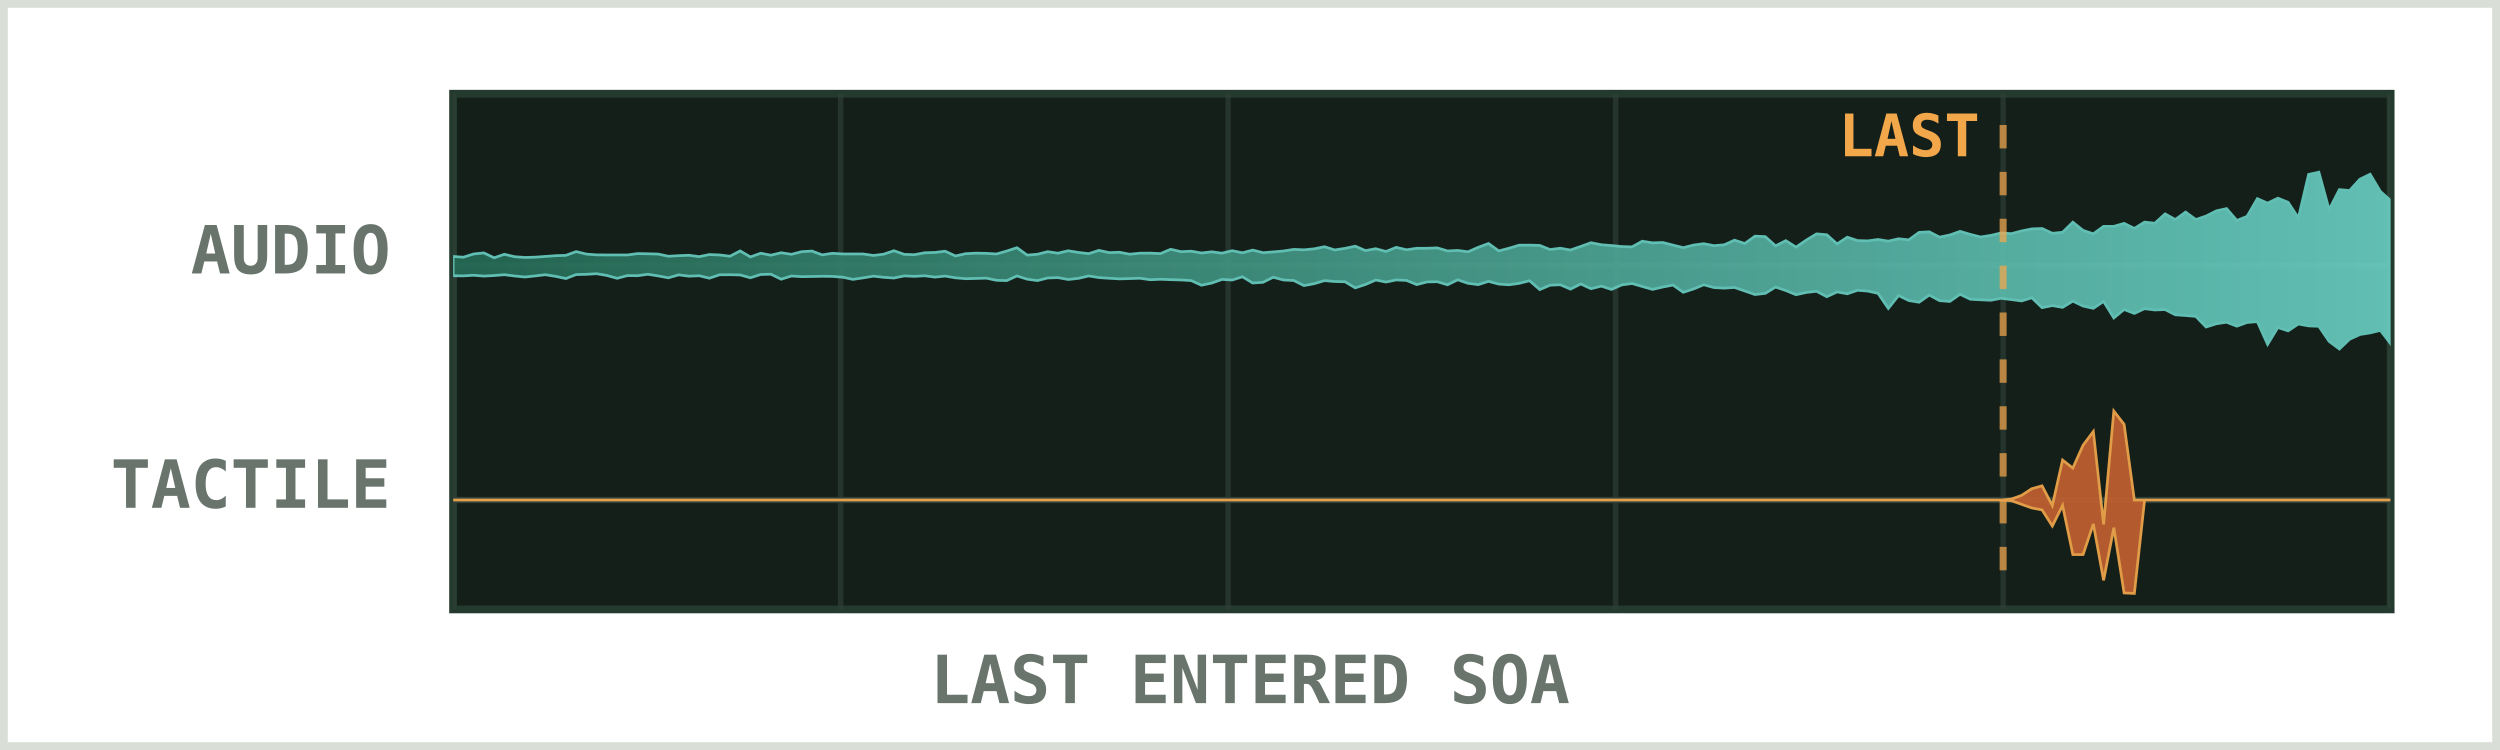
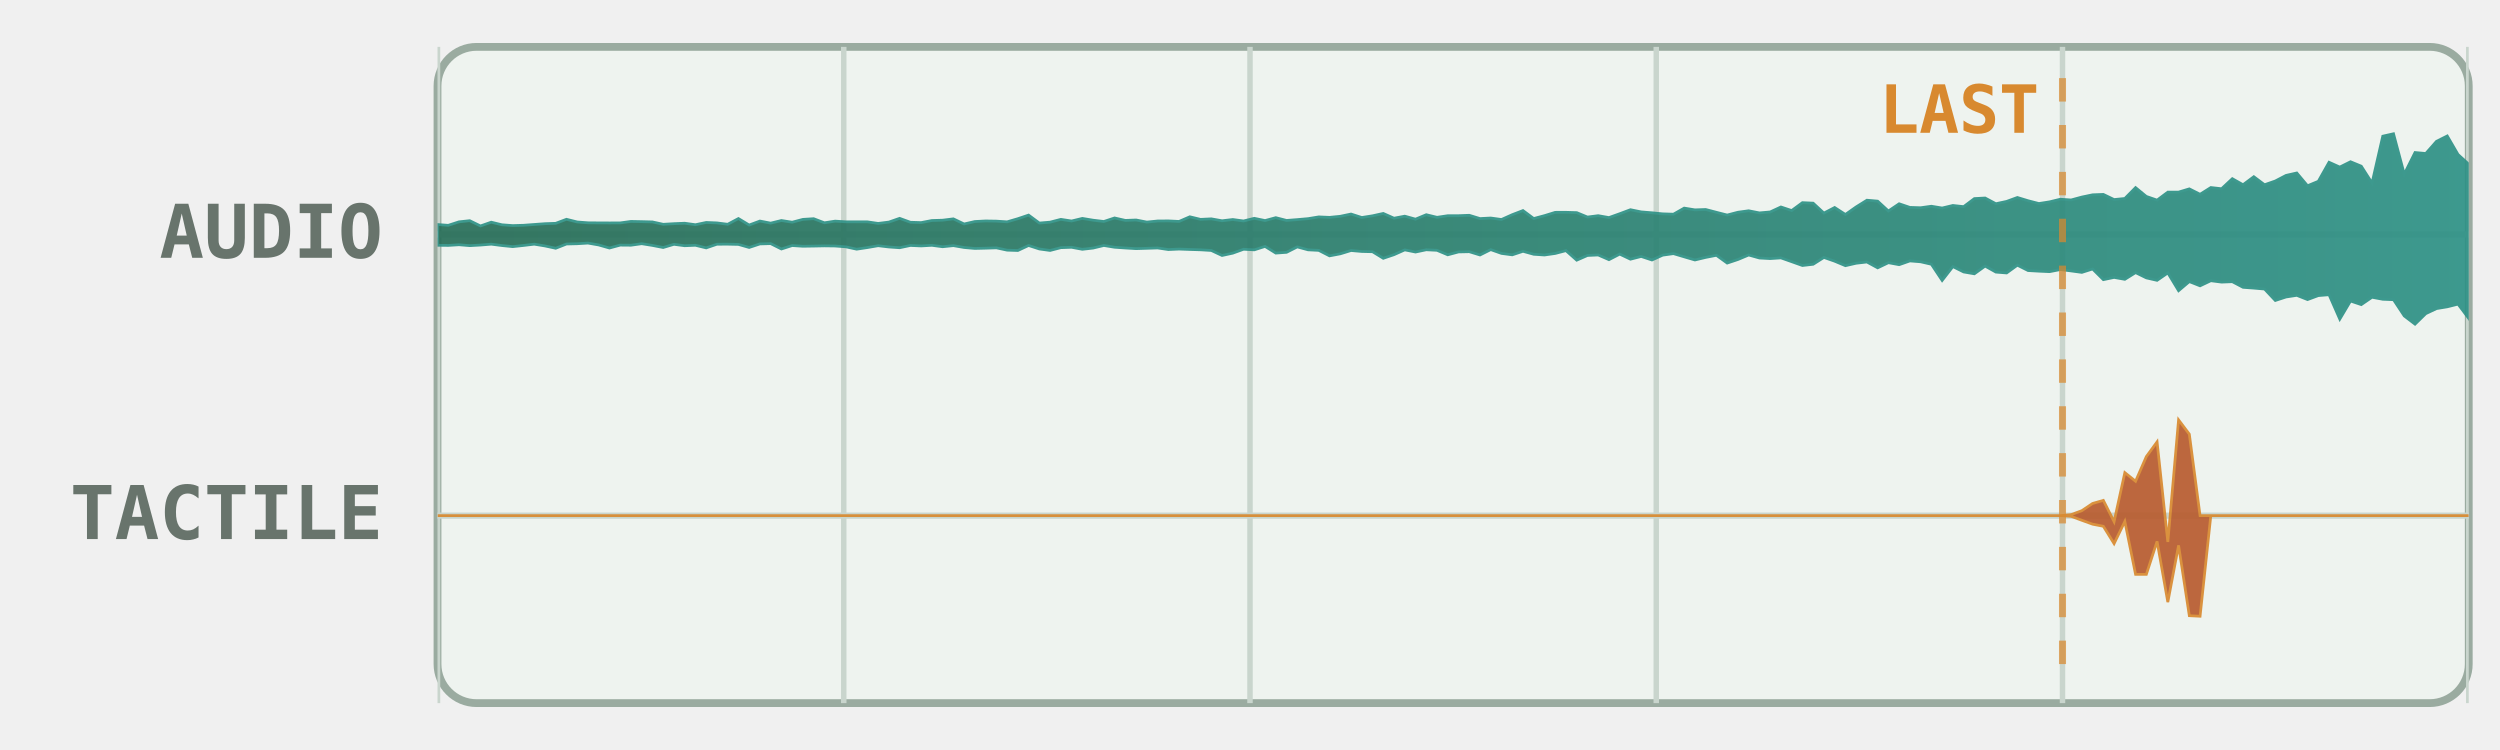
<svg xmlns="http://www.w3.org/2000/svg" viewBox="0 0 320 96" width="320" height="96" role="img" aria-labelledby="baseline-max-anchor-title baseline-max-anchor-desc" data-pipeline="pps-native-signal-svg.v1">
+   <style data-layer="theme-palette">:root{--pps-svg-background:#f4f5f1;--pps-svg-surface:#ffffff;--pps-svg-surface-2:#f8faf7;--pps-svg-text:#202621;--pps-svg-muted:#68746c;--pps-svg-line:#d9dfd6;--pps-svg-line-strong:#b8c5bb;--pps-svg-panel:#141f1a;--pps-svg-panel-soft:#1b2821;--pps-svg-panel-line:#2e4038;--pps-svg-widget-plot:#eef3ef;--pps-svg-widget-lane:#f8faf7;--pps-svg-widget-grid:#c9d5cd;--pps-svg-primary:#246b55;--pps-svg-primary-hover:#1d5846;--pps-svg-cyan:#2a8f84;--pps-svg-accent:#d8892f;--pps-svg-orange:#b75b2f;--pps-svg-baseline:#4b5fa8;--pps-svg-white-noise:#d8dde2;--pps-svg-chip-surface:#eef7f3;--pps-svg-chip-line:#b8d9cf;--pps-svg-plot-border:#9aaba0;--pps-svg-plot-label:#5f7469;--pps-svg-plot-label-strong:#355447;--pps-svg-silenced:#6d8176;--pps-svg-soft-mark:#8da399;--pps-svg-stimulus-span:#496d5d;--pps-svg-tactile-text:#8a4020;--pps-svg-footer:#526c60;}@media (prefers-color-scheme:dark){:root{--pps-svg-background:#151a17;--pps-svg-surface:#202723;--pps-svg-surface-2:#252e29;--pps-svg-text:#f1f5f2;--pps-svg-muted:#bdc9c1;--pps-svg-line:#3d4b43;--pps-svg-line-strong:#607066;--pps-svg-panel:#111915;--pps-svg-panel-soft:#1b2821;--pps-svg-panel-line:#33483e;--pps-svg-widget-plot:#171e1a;--pps-svg-widget-lane:#202a24;--pps-svg-widget-grid:#3b4b42;--pps-svg-primary:#54b58f;--pps-svg-primary-hover:#6bc7a2;--pps-svg-cyan:#69cfc3;--pps-svg-accent:#f2b35c;--pps-svg-orange:#e58c59;--pps-svg-baseline:#899af0;--pps-svg-white-noise:#d8dde2;--pps-svg-chip-surface:#1f3b31;--pps-svg-chip-line:#3f725e;--pps-svg-plot-border:#52645a;--pps-svg-plot-label:#91a99d;--pps-svg-plot-label-strong:#c0d2c8;--pps-svg-silenced:#8ca095;--pps-svg-soft-mark:#8ca095;--pps-svg-stimulus-span:#8ab9a3;--pps-svg-tactile-text:#f0a071;--pps-svg-footer:#91a99d;}}</style>
  <defs>
    <linearGradient id="baseline-audio-fill" x1="0%" y1="0%" x2="100%" y2="0%">
-       <stop offset="0%" stop-color="#246b55" stop-opacity="1" />
-       <stop offset="100%" stop-color="#69cfc3" stop-opacity="1" />
+       <stop offset="0%" stop-color="var(--pps-svg-primary, #246b55)" stop-opacity="1" />
+       <stop offset="100%" stop-color="var(--pps-svg-cyan, #2a8f84)" stop-opacity="1" />
    </linearGradient>
    <clipPath id="baseline-preview-clip">
-       <rect x="58" y="12" width="248" height="66" />
+       <rect x="56" y="6" width="260" height="84" />
    </clipPath>
  </defs>
-   <rect width="320" height="96" fill="#ffffff" data-layer="background" />
-   <rect x="0.5" y="0.5" width="319" height="95" fill="none" stroke="#d9dfd6" data-layer="frame" />
-   <rect x="58" y="12" width="248" height="66" fill="#141f1a" stroke="#253a2e" data-layer="plot-background" />
-   <text x="50" y="35" fill="#68746c" font-size="8.5" font-family="Cascadia Mono, SFMono-Regular, Consolas, monospace" letter-spacing="0" font-weight="700" text-anchor="end">AUDIO</text>
-   <text x="50" y="65" fill="#68746c" font-size="8.5" font-family="Cascadia Mono, SFMono-Regular, Consolas, monospace" letter-spacing="0" font-weight="700" text-anchor="end">TACTILE</text>
+   <rect width="320" height="96" fill="none" data-layer="transparent-background" />
+   <rect x="56" y="6" width="260" height="84" rx="5" fill="var(--pps-svg-widget-plot, #eef3ef)" stroke="var(--pps-svg-plot-border, #9aaba0)" data-layer="plot-background" />
+   <text x="49" y="33" fill="var(--pps-svg-muted, #68746c)" font-size="9.5" font-family="Cascadia Mono, SFMono-Regular, Consolas, monospace" letter-spacing="0" font-weight="700" text-anchor="end" data-layer="channel-label">AUDIO</text>
+   <text x="49" y="69" fill="var(--pps-svg-muted, #68746c)" font-size="9.5" font-family="Cascadia Mono, SFMono-Regular, Consolas, monospace" letter-spacing="0" font-weight="700" text-anchor="end" data-layer="channel-label">TACTILE</text>
  <g clip-path="url(#baseline-preview-clip)" data-layer="plot">
-     <line x1="58" y1="12" x2="58" y2="78" stroke="#2e4038" stroke-width="0.7" opacity="0.62" data-layer="grid" />
-     <line x1="107.6" y1="12" x2="107.6" y2="78" stroke="#2e4038" stroke-width="0.7" opacity="0.62" data-layer="grid" />
-     <line x1="157.2" y1="12" x2="157.2" y2="78" stroke="#2e4038" stroke-width="0.7" opacity="0.62" data-layer="grid" />
-     <line x1="206.8" y1="12" x2="206.8" y2="78" stroke="#2e4038" stroke-width="0.7" opacity="0.62" data-layer="grid" />
-     <line x1="256.4" y1="12" x2="256.4" y2="78" stroke="#2e4038" stroke-width="0.7" opacity="0.62" data-layer="grid" />
-     <line x1="306" y1="12" x2="306" y2="78" stroke="#2e4038" stroke-width="0.7" opacity="0.62" data-layer="grid" />
-     <line x1="58" y1="34" x2="306" y2="34" stroke="#2e4038" stroke-width="0.8" data-layer="channel-center" />
-     <line x1="58" y1="64" x2="306" y2="64" stroke="#2e4038" stroke-width="0.8" data-layer="channel-center" />
-     <path d="M 58,32.829 L 59.312,32.924 L 60.624,32.508 L 61.937,32.373 L 63.249,32.998 L 64.561,32.55 L 65.873,32.86 L 67.185,32.955 L 68.497,32.917 L 69.81,32.824 L 71.122,32.729 L 72.434,32.686 L 73.746,32.205 L 75.058,32.525 L 76.37,32.624 L 77.683,32.635 L 78.995,32.64 L 80.307,32.637 L 81.619,32.461 L 82.931,32.486 L 84.243,32.521 L 85.556,32.802 L 86.868,32.727 L 88.18,32.674 L 89.492,32.852 L 90.804,32.583 L 92.116,32.637 L 93.429,32.8 L 94.741,32.119 L 96.053,32.888 L 97.365,32.415 L 98.677,32.665 L 99.989,32.352 L 101.302,32.554 L 102.614,32.217 L 103.926,32.136 L 105.238,32.623 L 106.55,32.425 L 107.862,32.507 L 109.175,32.51 L 110.487,32.511 L 111.799,32.698 L 113.111,32.538 L 114.423,32.094 L 115.735,32.559 L 117.048,32.6 L 118.36,32.353 L 119.672,32.314 L 120.984,32.155 L 122.296,32.764 L 123.608,32.472 L 124.921,32.405 L 126.233,32.426 L 127.545,32.51 L 128.857,32.137 L 130.169,31.708 L 131.481,32.654 L 132.794,32.547 L 134.106,32.215 L 135.418,32.409 L 136.73,32.101 L 138.042,32.314 L 139.354,32.468 L 140.667,32.047 L 141.979,32.339 L 143.291,32.29 L 144.603,32.539 L 145.915,32.409 L 147.228,32.4 L 148.54,32.462 L 149.852,31.908 L 151.164,32.215 L 152.476,32.154 L 153.788,32.383 L 155.101,32.233 L 156.413,32.406 L 157.725,32.091 L 159.037,32.358 L 160.349,32.013 L 161.661,32.343 L 162.974,32.244 L 164.286,32.131 L 165.598,31.922 L 166.91,31.977 L 168.222,31.85 L 169.534,31.583 L 170.847,31.993 L 172.159,31.792 L 173.471,31.512 L 174.783,32.078 L 176.095,31.836 L 177.407,32.192 L 178.72,31.662 L 180.032,31.971 L 181.344,31.782 L 182.656,31.779 L 183.968,31.729 L 185.28,32.122 L 186.593,32.056 L 187.905,32.231 L 189.217,31.659 L 190.529,31.169 L 191.841,32.117 L 193.153,31.774 L 194.466,31.38 L 195.778,31.377 L 197.09,31.414 L 198.402,31.94 L 199.714,31.777 L 201.026,32.002 L 202.339,31.545 L 203.651,31.068 L 204.963,31.329 L 206.275,31.433 L 207.587,31.56 L 208.899,31.601 L 210.212,30.876 L 211.524,31.086 L 212.836,31.042 L 214.148,31.376 L 215.46,31.702 L 216.772,31.368 L 218.085,31.194 L 219.397,31.447 L 220.709,31.334 L 222.021,30.743 L 223.333,31.168 L 224.646,30.229 L 225.958,30.288 L 227.27,31.47 L 228.582,30.806 L 229.894,31.634 L 231.206,30.734 L 232.519,29.937 L 233.831,30.049 L 235.143,31.221 L 236.455,30.362 L 237.767,30.794 L 239.079,30.834 L 240.392,30.654 L 241.704,30.867 L 243.016,30.563 L 244.328,30.704 L 245.64,29.747 L 246.952,29.676 L 248.265,30.355 L 249.577,30.081 L 250.889,29.615 L 252.201,30.002 L 253.513,30.334 L 254.825,30.132 L 256.138,29.821 L 257.45,29.909 L 258.762,29.565 L 260.074,29.297 L 261.386,29.249 L 262.698,29.861 L 264.011,29.734 L 265.323,28.441 L 266.635,29.49 L 267.947,29.93 L 269.259,28.974 L 270.571,28.975 L 271.884,28.59 L 273.196,29.235 L 274.508,28.431 L 275.82,28.576 L 277.132,27.38 L 278.444,28.098 L 279.757,27.145 L 281.069,28.101 L 282.381,27.656 L 283.693,26.99 L 285.005,26.701 L 286.317,28.222 L 287.63,27.692 L 288.942,25.428 L 290.254,26.001 L 291.566,25.366 L 292.878,25.893 L 294.19,27.893 L 295.503,22.329 L 296.815,22.04 L 298.127,26.833 L 299.439,24.27 L 300.751,24.387 L 302.063,22.938 L 303.376,22.302 L 304.688,24.502 L 306,25.666 L 306,43.992 L 304.688,42.291 L 303.376,42.61 L 302.063,42.82 L 300.751,43.424 L 299.439,44.674 L 298.127,43.698 L 296.815,41.766 L 295.503,41.714 L 294.19,41.473 L 292.878,42.35 L 291.566,41.922 L 290.254,44.077 L 288.942,41.171 L 287.63,41.277 L 286.317,41.75 L 285.005,41.246 L 283.693,41.441 L 282.381,41.858 L 281.069,40.498 L 279.757,40.387 L 278.444,40.294 L 277.132,39.625 L 275.82,39.675 L 274.508,39.509 L 273.196,40.117 L 271.884,39.613 L 270.571,40.695 L 269.259,38.583 L 267.947,39.465 L 266.635,39.172 L 265.323,38.544 L 264.011,39.343 L 262.698,39.115 L 261.386,39.382 L 260.074,38.113 L 258.762,38.518 L 257.45,38.345 L 256.138,38.182 L 254.825,38.431 L 253.513,38.375 L 252.201,38.301 L 250.889,37.663 L 249.577,38.586 L 248.265,38.484 L 246.952,37.77 L 245.64,38.687 L 244.328,38.467 L 243.016,37.829 L 241.704,39.475 L 240.392,37.553 L 239.079,37.258 L 237.767,37.155 L 236.455,37.603 L 235.143,37.367 L 233.831,37.979 L 232.519,37.284 L 231.206,37.432 L 229.894,37.722 L 228.582,37.188 L 227.27,36.742 L 225.958,37.553 L 224.646,37.7 L 223.333,37.246 L 222.021,36.794 L 220.709,36.879 L 219.397,36.81 L 218.085,36.451 L 216.772,36.987 L 215.46,37.413 L 214.148,36.488 L 212.836,36.737 L 211.524,37.044 L 210.212,36.669 L 208.899,36.289 L 207.587,36.468 L 206.275,37.047 L 204.963,36.624 L 203.651,36.952 L 202.339,36.347 L 201.026,37.008 L 199.714,36.449 L 198.402,36.506 L 197.09,37.068 L 195.778,35.932 L 194.466,36.267 L 193.153,36.452 L 191.841,36.365 L 190.529,36.011 L 189.217,36.433 L 187.905,36.263 L 186.593,35.812 L 185.28,36.45 L 183.968,36.059 L 182.656,36.088 L 181.344,36.429 L 180.032,35.893 L 178.72,35.83 L 177.407,36.1 L 176.095,35.842 L 174.783,36.412 L 173.471,36.845 L 172.159,36.063 L 170.847,36.032 L 169.534,35.919 L 168.222,36.311 L 166.91,36.554 L 165.598,35.901 L 164.286,35.837 L 162.974,35.488 L 161.661,36.134 L 160.349,36.226 L 159.037,35.43 L 157.725,35.84 L 156.413,35.768 L 155.101,36.232 L 153.788,36.509 L 152.476,35.914 L 151.164,35.835 L 149.852,35.795 L 148.54,35.747 L 147.228,35.805 L 145.915,35.615 L 144.603,35.657 L 143.291,35.697 L 141.979,35.619 L 140.667,35.53 L 139.354,35.321 L 138.042,35.628 L 136.73,35.773 L 135.418,35.535 L 134.106,35.58 L 132.794,35.912 L 131.481,35.735 L 130.169,35.32 L 128.857,35.916 L 127.545,35.876 L 126.233,35.601 L 124.921,35.642 L 123.608,35.673 L 122.296,35.56 L 120.984,35.337 L 119.672,35.47 L 118.36,35.301 L 117.048,35.375 L 115.735,35.317 L 114.423,35.589 L 113.111,35.499 L 111.799,35.347 L 110.487,35.567 L 109.175,35.759 L 107.862,35.482 L 106.55,35.382 L 105.238,35.365 L 103.926,35.392 L 102.614,35.412 L 101.302,35.329 L 99.989,35.738 L 98.677,35.099 L 97.365,35.135 L 96.053,35.556 L 94.741,35.194 L 93.429,35.165 L 92.116,35.17 L 90.804,35.607 L 89.492,35.296 L 88.18,35.351 L 86.868,35.181 L 85.556,35.562 L 84.243,35.315 L 82.931,35.109 L 81.619,35.289 L 80.307,35.276 L 78.995,35.623 L 77.683,35.259 L 76.37,35.035 L 75.058,35.112 L 73.746,35.145 L 72.434,35.651 L 71.122,35.375 L 69.81,35.165 L 68.497,35.319 L 67.185,35.456 L 65.873,35.329 L 64.561,35.164 L 63.249,35.269 L 61.937,35.34 L 60.624,35.233 L 59.312,35.313 L 58,35.296 Z" fill="url(#baseline-audio-fill)" stroke="#69cfc3" stroke-width="0.35" opacity="0.9" data-layer="waveform" data-channel="audio" data-sample-reduction="min-max-bin" />
-     <path d="M 58,64 L 59.312,64 L 60.624,64 L 61.937,64 L 63.249,64 L 64.561,64 L 65.873,64 L 67.185,64 L 68.497,64 L 69.81,64 L 71.122,64 L 72.434,64 L 73.746,64 L 75.058,64 L 76.37,64 L 77.683,64 L 78.995,64 L 80.307,64 L 81.619,64 L 82.931,64 L 84.243,64 L 85.556,64 L 86.868,64 L 88.18,64 L 89.492,64 L 90.804,64 L 92.116,64 L 93.429,64 L 94.741,64 L 96.053,64 L 97.365,64 L 98.677,64 L 99.989,64 L 101.302,64 L 102.614,64 L 103.926,64 L 105.238,64 L 106.55,64 L 107.862,64 L 109.175,64 L 110.487,64 L 111.799,64 L 113.111,64 L 114.423,64 L 115.735,64 L 117.048,64 L 118.36,64 L 119.672,64 L 120.984,64 L 122.296,64 L 123.608,64 L 124.921,64 L 126.233,64 L 127.545,64 L 128.857,64 L 130.169,64 L 131.481,64 L 132.794,64 L 134.106,64 L 135.418,64 L 136.73,64 L 138.042,64 L 139.354,64 L 140.667,64 L 141.979,64 L 143.291,64 L 144.603,64 L 145.915,64 L 147.228,64 L 148.54,64 L 149.852,64 L 151.164,64 L 152.476,64 L 153.788,64 L 155.101,64 L 156.413,64 L 157.725,64 L 159.037,64 L 160.349,64 L 161.661,64 L 162.974,64 L 164.286,64 L 165.598,64 L 166.91,64 L 168.222,64 L 169.534,64 L 170.847,64 L 172.159,64 L 173.471,64 L 174.783,64 L 176.095,64 L 177.407,64 L 178.72,64 L 180.032,64 L 181.344,64 L 182.656,64 L 183.968,64 L 185.28,64 L 186.593,64 L 187.905,64 L 189.217,64 L 190.529,64 L 191.841,64 L 193.153,64 L 194.466,64 L 195.778,64 L 197.09,64 L 198.402,64 L 199.714,64 L 201.026,64 L 202.339,64 L 203.651,64 L 204.963,64 L 206.275,64 L 207.587,64 L 208.899,64 L 210.212,64 L 211.524,64 L 212.836,64 L 214.148,64 L 215.46,64 L 216.772,64 L 218.085,64 L 219.397,64 L 220.709,64 L 222.021,64 L 223.333,64 L 224.646,64 L 225.958,64 L 227.27,64 L 228.582,64 L 229.894,64 L 231.206,64 L 232.519,64 L 233.831,64 L 235.143,64 L 236.455,64 L 237.767,64 L 239.079,64 L 240.392,64 L 241.704,64 L 243.016,64 L 244.328,64 L 245.64,64 L 246.952,64 L 248.265,64 L 249.577,64 L 250.889,64 L 252.201,64 L 253.513,64 L 254.825,64 L 256.138,64 L 257.45,63.881 L 258.762,63.41 L 260.074,62.554 L 261.386,62.187 L 262.698,64.719 L 264.011,58.889 L 265.323,59.916 L 266.635,56.985 L 267.947,55.234 L 269.259,67.126 L 270.571,52.618 L 271.884,54.318 L 273.196,64 L 274.508,64 L 275.82,64 L 277.132,64 L 278.444,64 L 279.757,64 L 281.069,64 L 282.381,64 L 283.693,64 L 285.005,64 L 286.317,64 L 287.63,64 L 288.942,64 L 290.254,64 L 291.566,64 L 292.878,64 L 294.19,64 L 295.503,64 L 296.815,64 L 298.127,64 L 299.439,64 L 300.751,64 L 302.063,64 L 303.376,64 L 304.688,64 L 306,64 L 306,64 L 304.688,64 L 303.376,64 L 302.063,64 L 300.751,64 L 299.439,64 L 298.127,64 L 296.815,64 L 295.503,64 L 294.19,64 L 292.878,64 L 291.566,64 L 290.254,64 L 288.942,64 L 287.63,64 L 286.317,64 L 285.005,64 L 283.693,64 L 282.381,64 L 281.069,64 L 279.757,64 L 278.444,64 L 277.132,64 L 275.82,64 L 274.508,64 L 273.196,75.96 L 271.884,75.895 L 270.571,67.537 L 269.259,74.281 L 267.947,67.059 L 266.635,70.984 L 265.323,70.984 L 264.011,64.691 L 262.698,67.329 L 261.386,65.267 L 260.074,65.018 L 258.762,64.556 L 257.45,64.082 L 256.138,64 L 254.825,64 L 253.513,64 L 252.201,64 L 250.889,64 L 249.577,64 L 248.265,64 L 246.952,64 L 245.64,64 L 244.328,64 L 243.016,64 L 241.704,64 L 240.392,64 L 239.079,64 L 237.767,64 L 236.455,64 L 235.143,64 L 233.831,64 L 232.519,64 L 231.206,64 L 229.894,64 L 228.582,64 L 227.27,64 L 225.958,64 L 224.646,64 L 223.333,64 L 222.021,64 L 220.709,64 L 219.397,64 L 218.085,64 L 216.772,64 L 215.46,64 L 214.148,64 L 212.836,64 L 211.524,64 L 210.212,64 L 208.899,64 L 207.587,64 L 206.275,64 L 204.963,64 L 203.651,64 L 202.339,64 L 201.026,64 L 199.714,64 L 198.402,64 L 197.09,64 L 195.778,64 L 194.466,64 L 193.153,64 L 191.841,64 L 190.529,64 L 189.217,64 L 187.905,64 L 186.593,64 L 185.28,64 L 183.968,64 L 182.656,64 L 181.344,64 L 180.032,64 L 178.72,64 L 177.407,64 L 176.095,64 L 174.783,64 L 173.471,64 L 172.159,64 L 170.847,64 L 169.534,64 L 168.222,64 L 166.91,64 L 165.598,64 L 164.286,64 L 162.974,64 L 161.661,64 L 160.349,64 L 159.037,64 L 157.725,64 L 156.413,64 L 155.101,64 L 153.788,64 L 152.476,64 L 151.164,64 L 149.852,64 L 148.54,64 L 147.228,64 L 145.915,64 L 144.603,64 L 143.291,64 L 141.979,64 L 140.667,64 L 139.354,64 L 138.042,64 L 136.73,64 L 135.418,64 L 134.106,64 L 132.794,64 L 131.481,64 L 130.169,64 L 128.857,64 L 127.545,64 L 126.233,64 L 124.921,64 L 123.608,64 L 122.296,64 L 120.984,64 L 119.672,64 L 118.36,64 L 117.048,64 L 115.735,64 L 114.423,64 L 113.111,64 L 111.799,64 L 110.487,64 L 109.175,64 L 107.862,64 L 106.55,64 L 105.238,64 L 103.926,64 L 102.614,64 L 101.302,64 L 99.989,64 L 98.677,64 L 97.365,64 L 96.053,64 L 94.741,64 L 93.429,64 L 92.116,64 L 90.804,64 L 89.492,64 L 88.18,64 L 86.868,64 L 85.556,64 L 84.243,64 L 82.931,64 L 81.619,64 L 80.307,64 L 78.995,64 L 77.683,64 L 76.37,64 L 75.058,64 L 73.746,64 L 72.434,64 L 71.122,64 L 69.81,64 L 68.497,64 L 67.185,64 L 65.873,64 L 64.561,64 L 63.249,64 L 61.937,64 L 60.624,64 L 59.312,64 L 58,64 Z" fill="#c06030" stroke="#f2a74b" stroke-width="0.35" opacity="0.92" data-layer="waveform" data-channel="tactile" data-sample-reduction="min-max-bin" />
-     <line x1="256.4" y1="16" x2="256.4" y2="75" stroke="#f2a74b" stroke-width="0.9" stroke-dasharray="3 3" opacity="0.72" data-layer="soa-marker" />
-     <text x="253.4" y="20" fill="#f2a74b" font-size="7.5" font-family="Cascadia Mono, SFMono-Regular, Consolas, monospace" letter-spacing="0" font-weight="700" text-anchor="end" data-layer="soa-label">LAST</text>
+     <line x1="56" y1="6" x2="56" y2="90" stroke="var(--pps-svg-widget-grid, #c9d5cd)" stroke-width="0.7" data-layer="grid" />
+     <line x1="108" y1="6" x2="108" y2="90" stroke="var(--pps-svg-widget-grid, #c9d5cd)" stroke-width="0.7" data-layer="grid" />
+     <line x1="160" y1="6" x2="160" y2="90" stroke="var(--pps-svg-widget-grid, #c9d5cd)" stroke-width="0.7" data-layer="grid" />
+     <line x1="212" y1="6" x2="212" y2="90" stroke="var(--pps-svg-widget-grid, #c9d5cd)" stroke-width="0.7" data-layer="grid" />
+     <line x1="264" y1="6" x2="264" y2="90" stroke="var(--pps-svg-widget-grid, #c9d5cd)" stroke-width="0.7" data-layer="grid" />
+     <line x1="316" y1="6" x2="316" y2="90" stroke="var(--pps-svg-widget-grid, #c9d5cd)" stroke-width="0.7" data-layer="grid" />
+     <line x1="56" y1="30" x2="316" y2="30" stroke="var(--pps-svg-widget-grid, #c9d5cd)" stroke-width="0.8" data-layer="channel-center" />
+     <line x1="56" y1="66" x2="316" y2="66" stroke="var(--pps-svg-widget-grid, #c9d5cd)" stroke-width="0.8" data-layer="channel-center" />
+     <path d="M 56,28.739 L 57.376,28.841 L 58.751,28.394 L 60.127,28.248 L 61.503,28.921 L 62.878,28.439 L 64.254,28.772 L 65.63,28.875 L 67.005,28.834 L 68.381,28.733 L 69.757,28.632 L 71.132,28.585 L 72.508,28.067 L 73.884,28.412 L 75.259,28.518 L 76.635,28.53 L 78.011,28.536 L 79.386,28.532 L 80.762,28.342 L 82.138,28.37 L 83.513,28.407 L 84.889,28.71 L 86.265,28.63 L 87.64,28.572 L 89.016,28.764 L 90.392,28.474 L 91.767,28.532 L 93.143,28.707 L 94.519,27.974 L 95.894,28.803 L 97.27,28.293 L 98.646,28.562 L 100.021,28.225 L 101.397,28.443 L 102.772,28.08 L 104.148,27.993 L 105.524,28.517 L 106.899,28.304 L 108.275,28.392 L 109.651,28.395 L 111.026,28.396 L 112.402,28.598 L 113.778,28.425 L 115.153,27.947 L 116.529,28.448 L 117.905,28.492 L 119.28,28.226 L 120.656,28.184 L 122.032,28.013 L 123.407,28.669 L 124.783,28.355 L 126.159,28.282 L 127.534,28.305 L 128.91,28.396 L 130.286,27.994 L 131.661,27.531 L 133.037,28.55 L 134.413,28.435 L 135.788,28.078 L 137.164,28.287 L 138.54,27.955 L 139.915,28.185 L 141.291,28.35 L 142.667,27.897 L 144.042,28.212 L 145.418,28.159 L 146.794,28.426 L 148.169,28.287 L 149.545,28.276 L 150.921,28.343 L 152.296,27.747 L 153.672,28.078 L 155.048,28.012 L 156.423,28.258 L 157.799,28.097 L 159.175,28.284 L 160.55,27.944 L 161.926,28.232 L 163.302,27.86 L 164.677,28.216 L 166.053,28.109 L 167.429,27.987 L 168.804,27.762 L 170.18,27.822 L 171.556,27.685 L 172.931,27.397 L 174.307,27.839 L 175.683,27.623 L 177.058,27.32 L 178.434,27.93 L 179.81,27.669 L 181.185,28.053 L 182.561,27.482 L 183.937,27.815 L 185.312,27.611 L 186.688,27.608 L 188.063,27.555 L 189.439,27.977 L 190.815,27.906 L 192.19,28.095 L 193.566,27.479 L 194.942,26.951 L 196.317,27.972 L 197.693,27.603 L 199.069,27.179 L 200.444,27.176 L 201.82,27.216 L 203.196,27.782 L 204.571,27.606 L 205.947,27.849 L 207.323,27.357 L 208.698,26.842 L 210.074,27.123 L 211.45,27.235 L 212.825,27.372 L 214.201,27.416 L 215.577,26.636 L 216.952,26.862 L 218.328,26.815 L 219.704,27.175 L 221.079,27.525 L 222.455,27.166 L 223.831,26.978 L 225.206,27.251 L 226.582,27.129 L 227.958,26.492 L 229.333,26.95 L 230.709,25.939 L 232.085,26.003 L 233.46,27.275 L 234.836,26.56 L 236.212,27.452 L 237.587,26.483 L 238.963,25.625 L 240.339,25.745 L 241.714,27.007 L 243.09,26.082 L 244.466,26.547 L 245.841,26.59 L 247.217,26.397 L 248.593,26.626 L 249.968,26.298 L 251.344,26.45 L 252.72,25.419 L 254.095,25.343 L 255.471,26.075 L 256.847,25.78 L 258.222,25.277 L 259.598,25.694 L 260.974,26.052 L 262.349,25.835 L 263.725,25.499 L 265.101,25.595 L 266.476,25.224 L 267.852,24.935 L 269.228,24.883 L 270.603,25.543 L 271.979,25.406 L 273.354,24.013 L 274.73,25.143 L 276.106,25.617 L 277.481,24.588 L 278.857,24.588 L 280.233,24.174 L 281.608,24.868 L 282.984,24.003 L 284.36,24.159 L 285.735,22.871 L 287.111,23.644 L 288.487,22.617 L 289.862,23.647 L 291.238,23.168 L 292.614,22.451 L 293.989,22.139 L 295.365,23.777 L 296.741,23.207 L 298.116,20.768 L 299.492,21.386 L 300.868,20.702 L 302.243,21.269 L 303.619,23.423 L 304.995,17.431 L 306.37,17.12 L 307.746,22.281 L 309.122,19.521 L 310.497,19.648 L 311.873,18.087 L 313.249,17.402 L 314.624,19.771 L 316,21.025 L 316,40.761 L 314.624,38.928 L 313.249,39.272 L 311.873,39.499 L 310.497,40.149 L 309.122,41.495 L 307.746,40.444 L 306.37,38.363 L 304.995,38.307 L 303.619,38.048 L 302.243,38.992 L 300.868,38.531 L 299.492,40.852 L 298.116,37.723 L 296.741,37.837 L 295.365,38.346 L 293.989,37.803 L 292.614,38.014 L 291.238,38.462 L 289.862,36.998 L 288.487,36.878 L 287.111,36.778 L 285.735,36.057 L 284.36,36.111 L 282.984,35.933 L 281.608,36.587 L 280.233,36.045 L 278.857,37.21 L 277.481,34.935 L 276.106,35.885 L 274.73,35.57 L 273.354,34.894 L 271.979,35.754 L 270.603,35.508 L 269.228,35.797 L 267.852,34.43 L 266.476,34.866 L 265.101,34.679 L 263.725,34.504 L 262.349,34.772 L 260.974,34.711 L 259.598,34.632 L 258.222,33.945 L 256.847,34.939 L 255.471,34.829 L 254.095,34.06 L 252.72,35.048 L 251.344,34.811 L 249.968,34.124 L 248.593,35.896 L 247.217,33.826 L 245.841,33.509 L 244.466,33.398 L 243.09,33.88 L 241.714,33.626 L 240.339,34.285 L 238.963,33.536 L 237.587,33.695 L 236.212,34.008 L 234.836,33.433 L 233.46,32.953 L 232.085,33.826 L 230.709,33.985 L 229.333,33.495 L 227.958,33.009 L 226.582,33.101 L 225.206,33.026 L 223.831,32.64 L 222.455,33.217 L 221.079,33.676 L 219.704,32.68 L 218.328,32.948 L 216.952,33.278 L 215.577,32.875 L 214.201,32.465 L 212.825,32.658 L 211.45,33.282 L 210.074,32.826 L 208.698,33.179 L 207.323,32.527 L 205.947,33.239 L 204.571,32.638 L 203.196,32.699 L 201.82,33.304 L 200.444,32.081 L 199.069,32.442 L 197.693,32.64 L 196.317,32.547 L 194.942,32.165 L 193.566,32.62 L 192.19,32.437 L 190.815,31.952 L 189.439,32.639 L 188.063,32.218 L 186.688,32.248 L 185.312,32.616 L 183.937,32.039 L 182.561,31.97 L 181.185,32.262 L 179.81,31.984 L 178.434,32.598 L 177.058,33.064 L 175.683,32.222 L 174.307,32.188 L 172.931,32.067 L 171.556,32.489 L 170.18,32.751 L 168.804,32.048 L 167.429,31.978 L 166.053,31.603 L 164.677,32.298 L 163.302,32.397 L 161.926,31.54 L 160.55,31.982 L 159.175,31.905 L 157.799,32.403 L 156.423,32.702 L 155.048,32.061 L 153.672,31.976 L 152.296,31.933 L 150.921,31.882 L 149.545,31.944 L 148.169,31.739 L 146.794,31.785 L 145.418,31.828 L 144.042,31.744 L 142.667,31.648 L 141.291,31.422 L 139.915,31.754 L 138.54,31.91 L 137.164,31.653 L 135.788,31.702 L 134.413,32.059 L 133.037,31.869 L 131.661,31.422 L 130.286,32.064 L 128.91,32.02 L 127.534,31.724 L 126.159,31.768 L 124.783,31.802 L 123.407,31.68 L 122.032,31.44 L 120.656,31.583 L 119.28,31.401 L 117.905,31.48 L 116.529,31.419 L 115.153,31.711 L 113.778,31.614 L 112.402,31.451 L 111.026,31.688 L 109.651,31.895 L 108.275,31.596 L 106.899,31.489 L 105.524,31.47 L 104.148,31.499 L 102.772,31.521 L 101.397,31.431 L 100.021,31.872 L 98.646,31.184 L 97.27,31.223 L 95.894,31.676 L 94.519,31.285 L 93.143,31.255 L 91.767,31.26 L 90.392,31.731 L 89.016,31.396 L 87.64,31.455 L 86.265,31.272 L 84.889,31.682 L 83.513,31.416 L 82.138,31.195 L 80.762,31.388 L 79.386,31.375 L 78.011,31.748 L 76.635,31.356 L 75.259,31.114 L 73.884,31.198 L 72.508,31.233 L 71.132,31.778 L 69.757,31.481 L 68.381,31.255 L 67.005,31.421 L 65.63,31.569 L 64.254,31.431 L 62.878,31.254 L 61.503,31.367 L 60.127,31.444 L 58.751,31.328 L 57.376,31.414 L 56,31.396 Z" fill="url(#baseline-audio-fill)" stroke="var(--pps-svg-cyan, #2a8f84)" stroke-width="0.35" opacity="0.9" data-layer="waveform" data-channel="audio" data-sample-reduction="min-max-bin" />
+     <path d="M 56,66 L 57.376,66 L 58.751,66 L 60.127,66 L 61.503,66 L 62.878,66 L 64.254,66 L 65.63,66 L 67.005,66 L 68.381,66 L 69.757,66 L 71.132,66 L 72.508,66 L 73.884,66 L 75.259,66 L 76.635,66 L 78.011,66 L 79.386,66 L 80.762,66 L 82.138,66 L 83.513,66 L 84.889,66 L 86.265,66 L 87.64,66 L 89.016,66 L 90.392,66 L 91.767,66 L 93.143,66 L 94.519,66 L 95.894,66 L 97.27,66 L 98.646,66 L 100.021,66 L 101.397,66 L 102.772,66 L 104.148,66 L 105.524,66 L 106.899,66 L 108.275,66 L 109.651,66 L 111.026,66 L 112.402,66 L 113.778,66 L 115.153,66 L 116.529,66 L 117.905,66 L 119.28,66 L 120.656,66 L 122.032,66 L 123.407,66 L 124.783,66 L 126.159,66 L 127.534,66 L 128.91,66 L 130.286,66 L 131.661,66 L 133.037,66 L 134.413,66 L 135.788,66 L 137.164,66 L 138.54,66 L 139.915,66 L 141.291,66 L 142.667,66 L 144.042,66 L 145.418,66 L 146.794,66 L 148.169,66 L 149.545,66 L 150.921,66 L 152.296,66 L 153.672,66 L 155.048,66 L 156.423,66 L 157.799,66 L 159.175,66 L 160.55,66 L 161.926,66 L 163.302,66 L 164.677,66 L 166.053,66 L 167.429,66 L 168.804,66 L 170.18,66 L 171.556,66 L 172.931,66 L 174.307,66 L 175.683,66 L 177.058,66 L 178.434,66 L 179.81,66 L 181.185,66 L 182.561,66 L 183.937,66 L 185.312,66 L 186.688,66 L 188.063,66 L 189.439,66 L 190.815,66 L 192.19,66 L 193.566,66 L 194.942,66 L 196.317,66 L 197.693,66 L 199.069,66 L 200.444,66 L 201.82,66 L 203.196,66 L 204.571,66 L 205.947,66 L 207.323,66 L 208.698,66 L 210.074,66 L 211.45,66 L 212.825,66 L 214.201,66 L 215.577,66 L 216.952,66 L 218.328,66 L 219.704,66 L 221.079,66 L 222.455,66 L 223.831,66 L 225.206,66 L 226.582,66 L 227.958,66 L 229.333,66 L 230.709,66 L 232.085,66 L 233.46,66 L 234.836,66 L 236.212,66 L 237.587,66 L 238.963,66 L 240.339,66 L 241.714,66 L 243.09,66 L 244.466,66 L 245.841,66 L 247.217,66 L 248.593,66 L 249.968,66 L 251.344,66 L 252.72,66 L 254.095,66 L 255.471,66 L 256.847,66 L 258.222,66 L 259.598,66 L 260.974,66 L 262.349,66 L 263.725,66 L 265.101,65.872 L 266.476,65.365 L 267.852,64.443 L 269.228,64.048 L 270.603,66.774 L 271.979,60.496 L 273.354,61.602 L 274.73,58.445 L 276.106,56.56 L 277.481,69.366 L 278.857,53.743 L 280.233,55.573 L 281.608,66 L 282.984,66 L 284.36,66 L 285.735,66 L 287.111,66 L 288.487,66 L 289.862,66 L 291.238,66 L 292.614,66 L 293.989,66 L 295.365,66 L 296.741,66 L 298.116,66 L 299.492,66 L 300.868,66 L 302.243,66 L 303.619,66 L 304.995,66 L 306.37,66 L 307.746,66 L 309.122,66 L 310.497,66 L 311.873,66 L 313.249,66 L 314.624,66 L 316,66 L 316,66 L 314.624,66 L 313.249,66 L 311.873,66 L 310.497,66 L 309.122,66 L 307.746,66 L 306.37,66 L 304.995,66 L 303.619,66 L 302.243,66 L 300.868,66 L 299.492,66 L 298.116,66 L 296.741,66 L 295.365,66 L 293.989,66 L 292.614,66 L 291.238,66 L 289.862,66 L 288.487,66 L 287.111,66 L 285.735,66 L 284.36,66 L 282.984,66 L 281.608,78.88 L 280.233,78.81 L 278.857,69.809 L 277.481,77.072 L 276.106,69.295 L 274.73,73.522 L 273.354,73.521 L 271.979,66.744 L 270.603,69.585 L 269.228,67.364 L 267.852,67.096 L 266.476,66.599 L 265.101,66.088 L 263.725,66 L 262.349,66 L 260.974,66 L 259.598,66 L 258.222,66 L 256.847,66 L 255.471,66 L 254.095,66 L 252.72,66 L 251.344,66 L 249.968,66 L 248.593,66 L 247.217,66 L 245.841,66 L 244.466,66 L 243.09,66 L 241.714,66 L 240.339,66 L 238.963,66 L 237.587,66 L 236.212,66 L 234.836,66 L 233.46,66 L 232.085,66 L 230.709,66 L 229.333,66 L 227.958,66 L 226.582,66 L 225.206,66 L 223.831,66 L 222.455,66 L 221.079,66 L 219.704,66 L 218.328,66 L 216.952,66 L 215.577,66 L 214.201,66 L 212.825,66 L 211.45,66 L 210.074,66 L 208.698,66 L 207.323,66 L 205.947,66 L 204.571,66 L 203.196,66 L 201.82,66 L 200.444,66 L 199.069,66 L 197.693,66 L 196.317,66 L 194.942,66 L 193.566,66 L 192.19,66 L 190.815,66 L 189.439,66 L 188.063,66 L 186.688,66 L 185.312,66 L 183.937,66 L 182.561,66 L 181.185,66 L 179.81,66 L 178.434,66 L 177.058,66 L 175.683,66 L 174.307,66 L 172.931,66 L 171.556,66 L 170.18,66 L 168.804,66 L 167.429,66 L 166.053,66 L 164.677,66 L 163.302,66 L 161.926,66 L 160.55,66 L 159.175,66 L 157.799,66 L 156.423,66 L 155.048,66 L 153.672,66 L 152.296,66 L 150.921,66 L 149.545,66 L 148.169,66 L 146.794,66 L 145.418,66 L 144.042,66 L 142.667,66 L 141.291,66 L 139.915,66 L 138.54,66 L 137.164,66 L 135.788,66 L 134.413,66 L 133.037,66 L 131.661,66 L 130.286,66 L 128.91,66 L 127.534,66 L 126.159,66 L 124.783,66 L 123.407,66 L 122.032,66 L 120.656,66 L 119.28,66 L 117.905,66 L 116.529,66 L 115.153,66 L 113.778,66 L 112.402,66 L 111.026,66 L 109.651,66 L 108.275,66 L 106.899,66 L 105.524,66 L 104.148,66 L 102.772,66 L 101.397,66 L 100.021,66 L 98.646,66 L 97.27,66 L 95.894,66 L 94.519,66 L 93.143,66 L 91.767,66 L 90.392,66 L 89.016,66 L 87.64,66 L 86.265,66 L 84.889,66 L 83.513,66 L 82.138,66 L 80.762,66 L 79.386,66 L 78.011,66 L 76.635,66 L 75.259,66 L 73.884,66 L 72.508,66 L 71.132,66 L 69.757,66 L 68.381,66 L 67.005,66 L 65.63,66 L 64.254,66 L 62.878,66 L 61.503,66 L 60.127,66 L 58.751,66 L 57.376,66 L 56,66 Z" fill="var(--pps-svg-orange, #b75b2f)" stroke="var(--pps-svg-accent, #d8892f)" stroke-width="0.35" opacity="0.92" data-layer="waveform" data-channel="tactile" data-sample-reduction="min-max-bin" />
+     <line x1="264" y1="10" x2="264" y2="86" stroke="var(--pps-svg-accent, #d8892f)" stroke-width="0.9" stroke-dasharray="3 3" opacity="0.72" data-layer="soa-marker" />
+     <text x="261" y="17" fill="var(--pps-svg-accent, #d8892f)" font-size="8.5" font-family="Cascadia Mono, SFMono-Regular, Consolas, monospace" letter-spacing="0" font-weight="700" text-anchor="end" data-layer="soa-label">LAST</text>
  </g>
-   <text x="160" y="90" fill="#68746c" font-size="8.5" font-family="Cascadia Mono, SFMono-Regular, Consolas, monospace" letter-spacing="0" font-weight="700" text-anchor="middle" data-layer="strategy-caption">LAST ENTERED SOA</text>
</svg>
